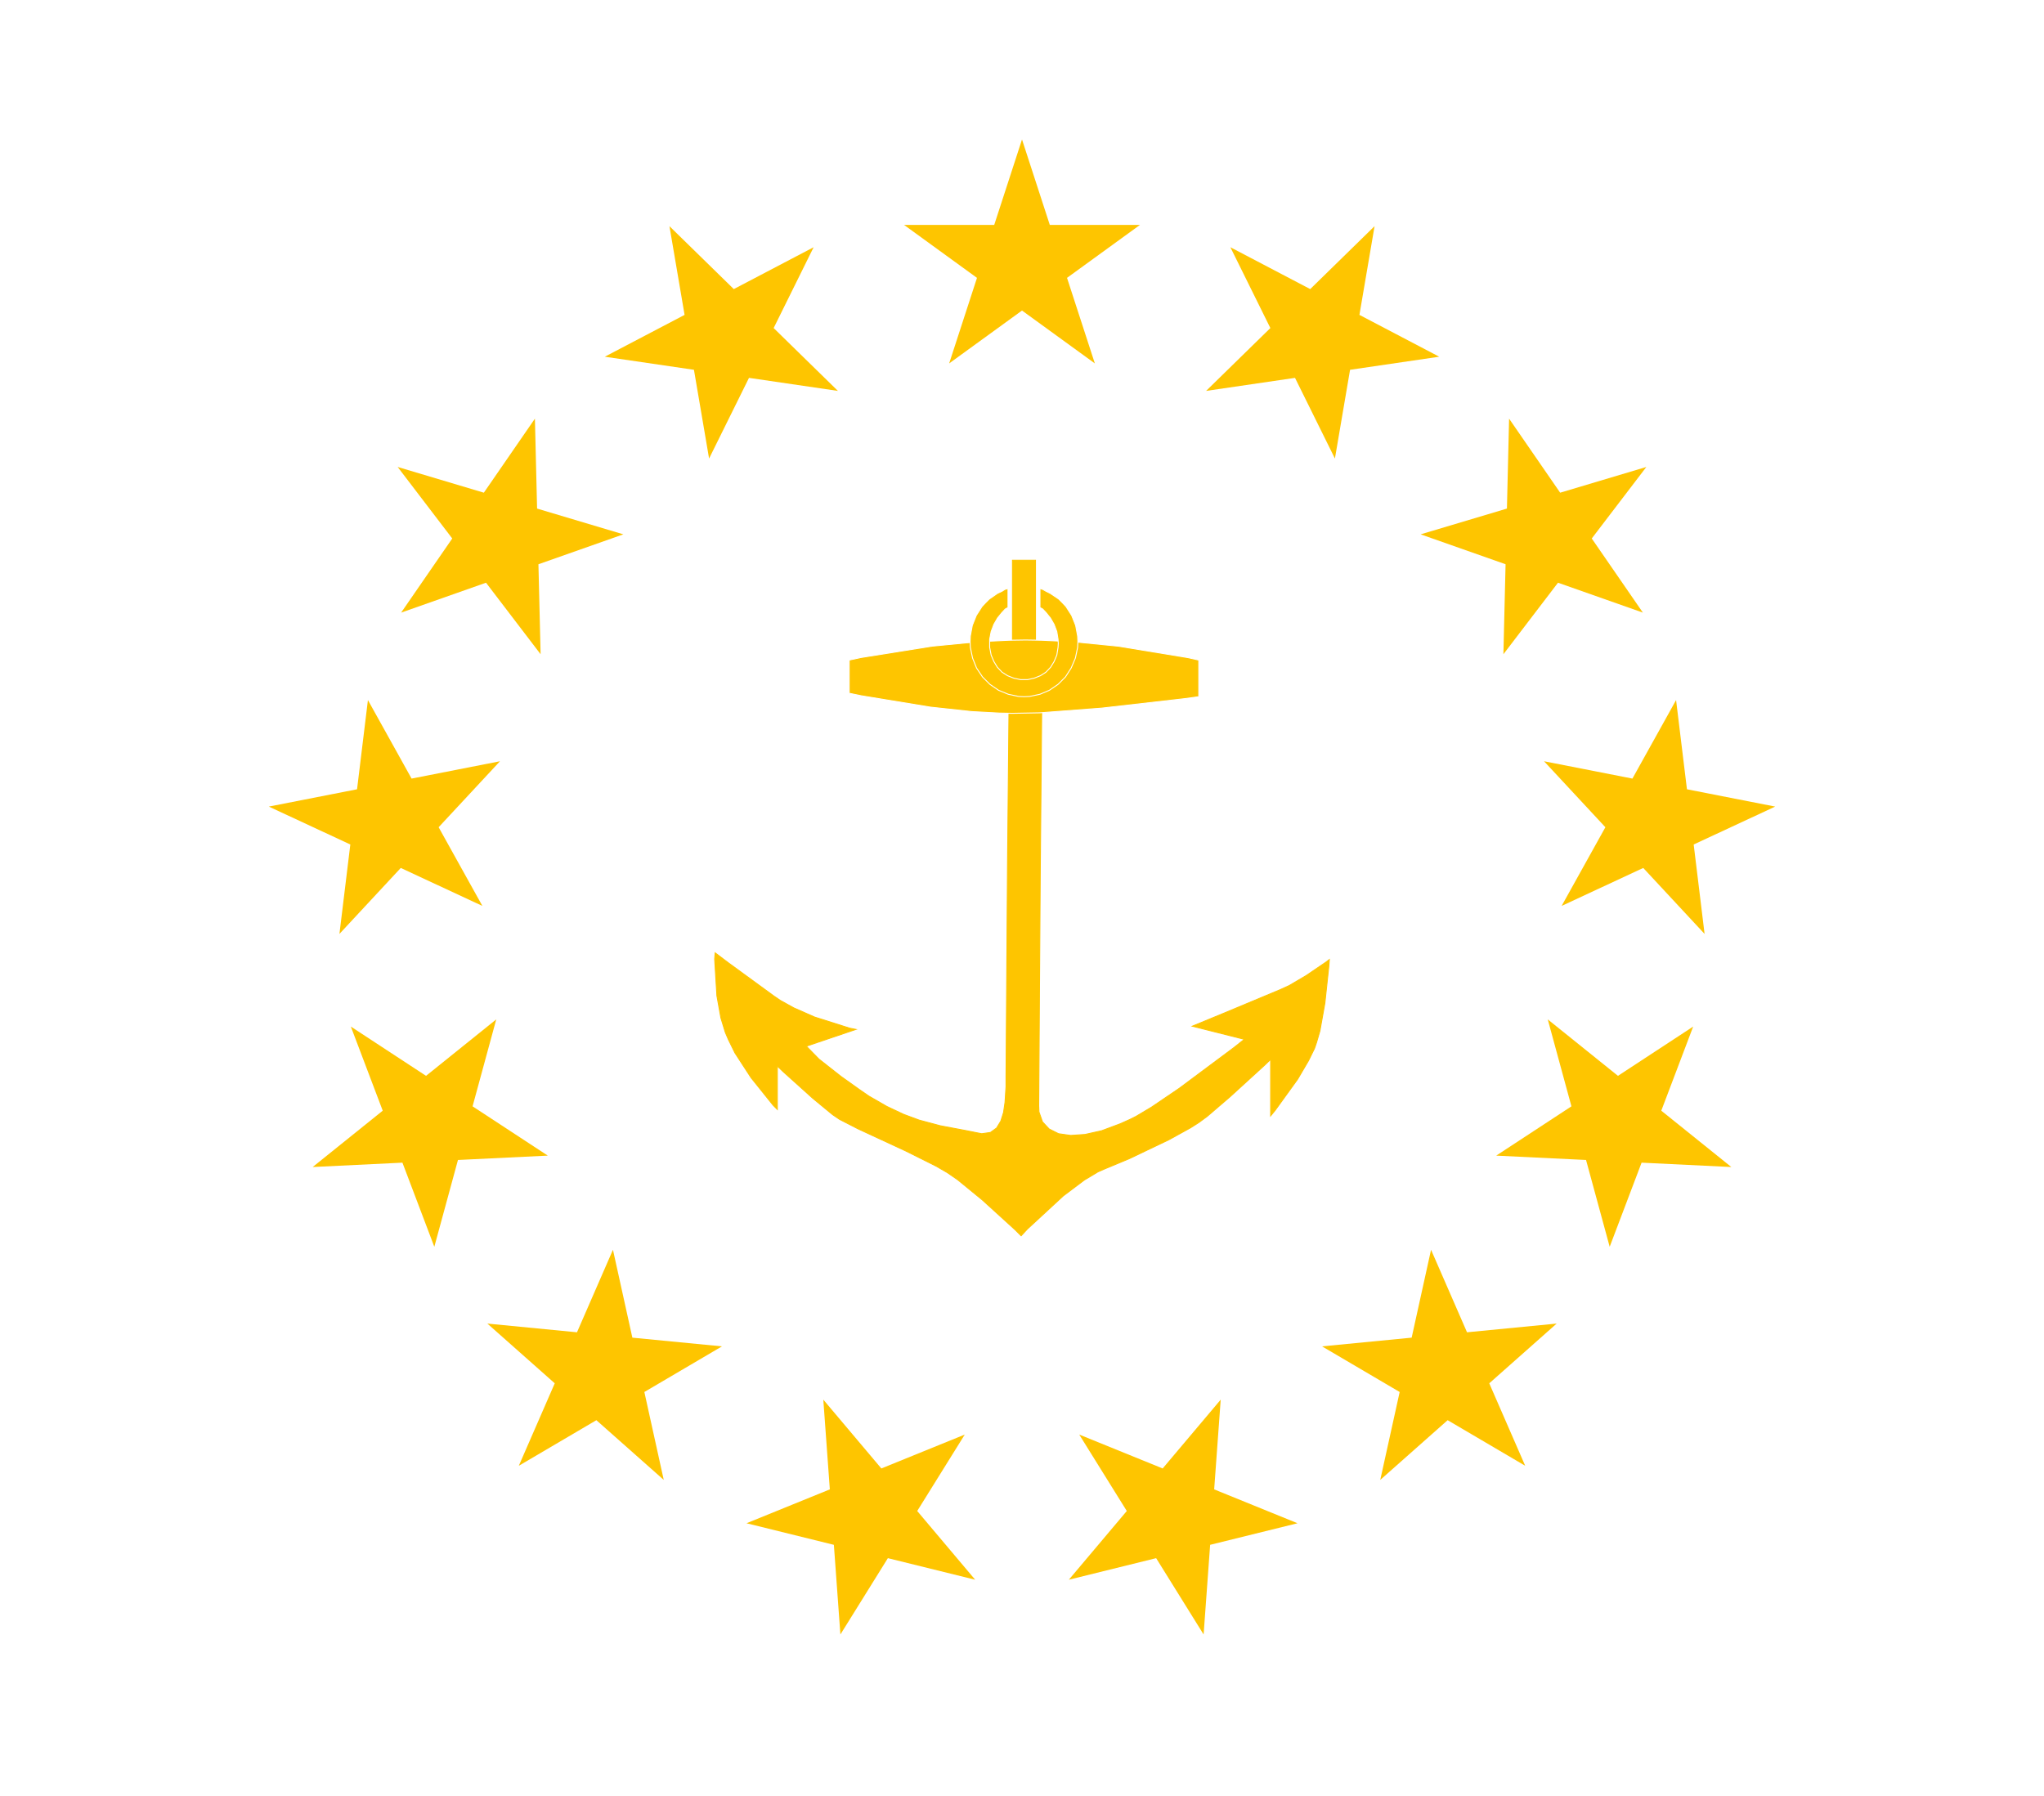
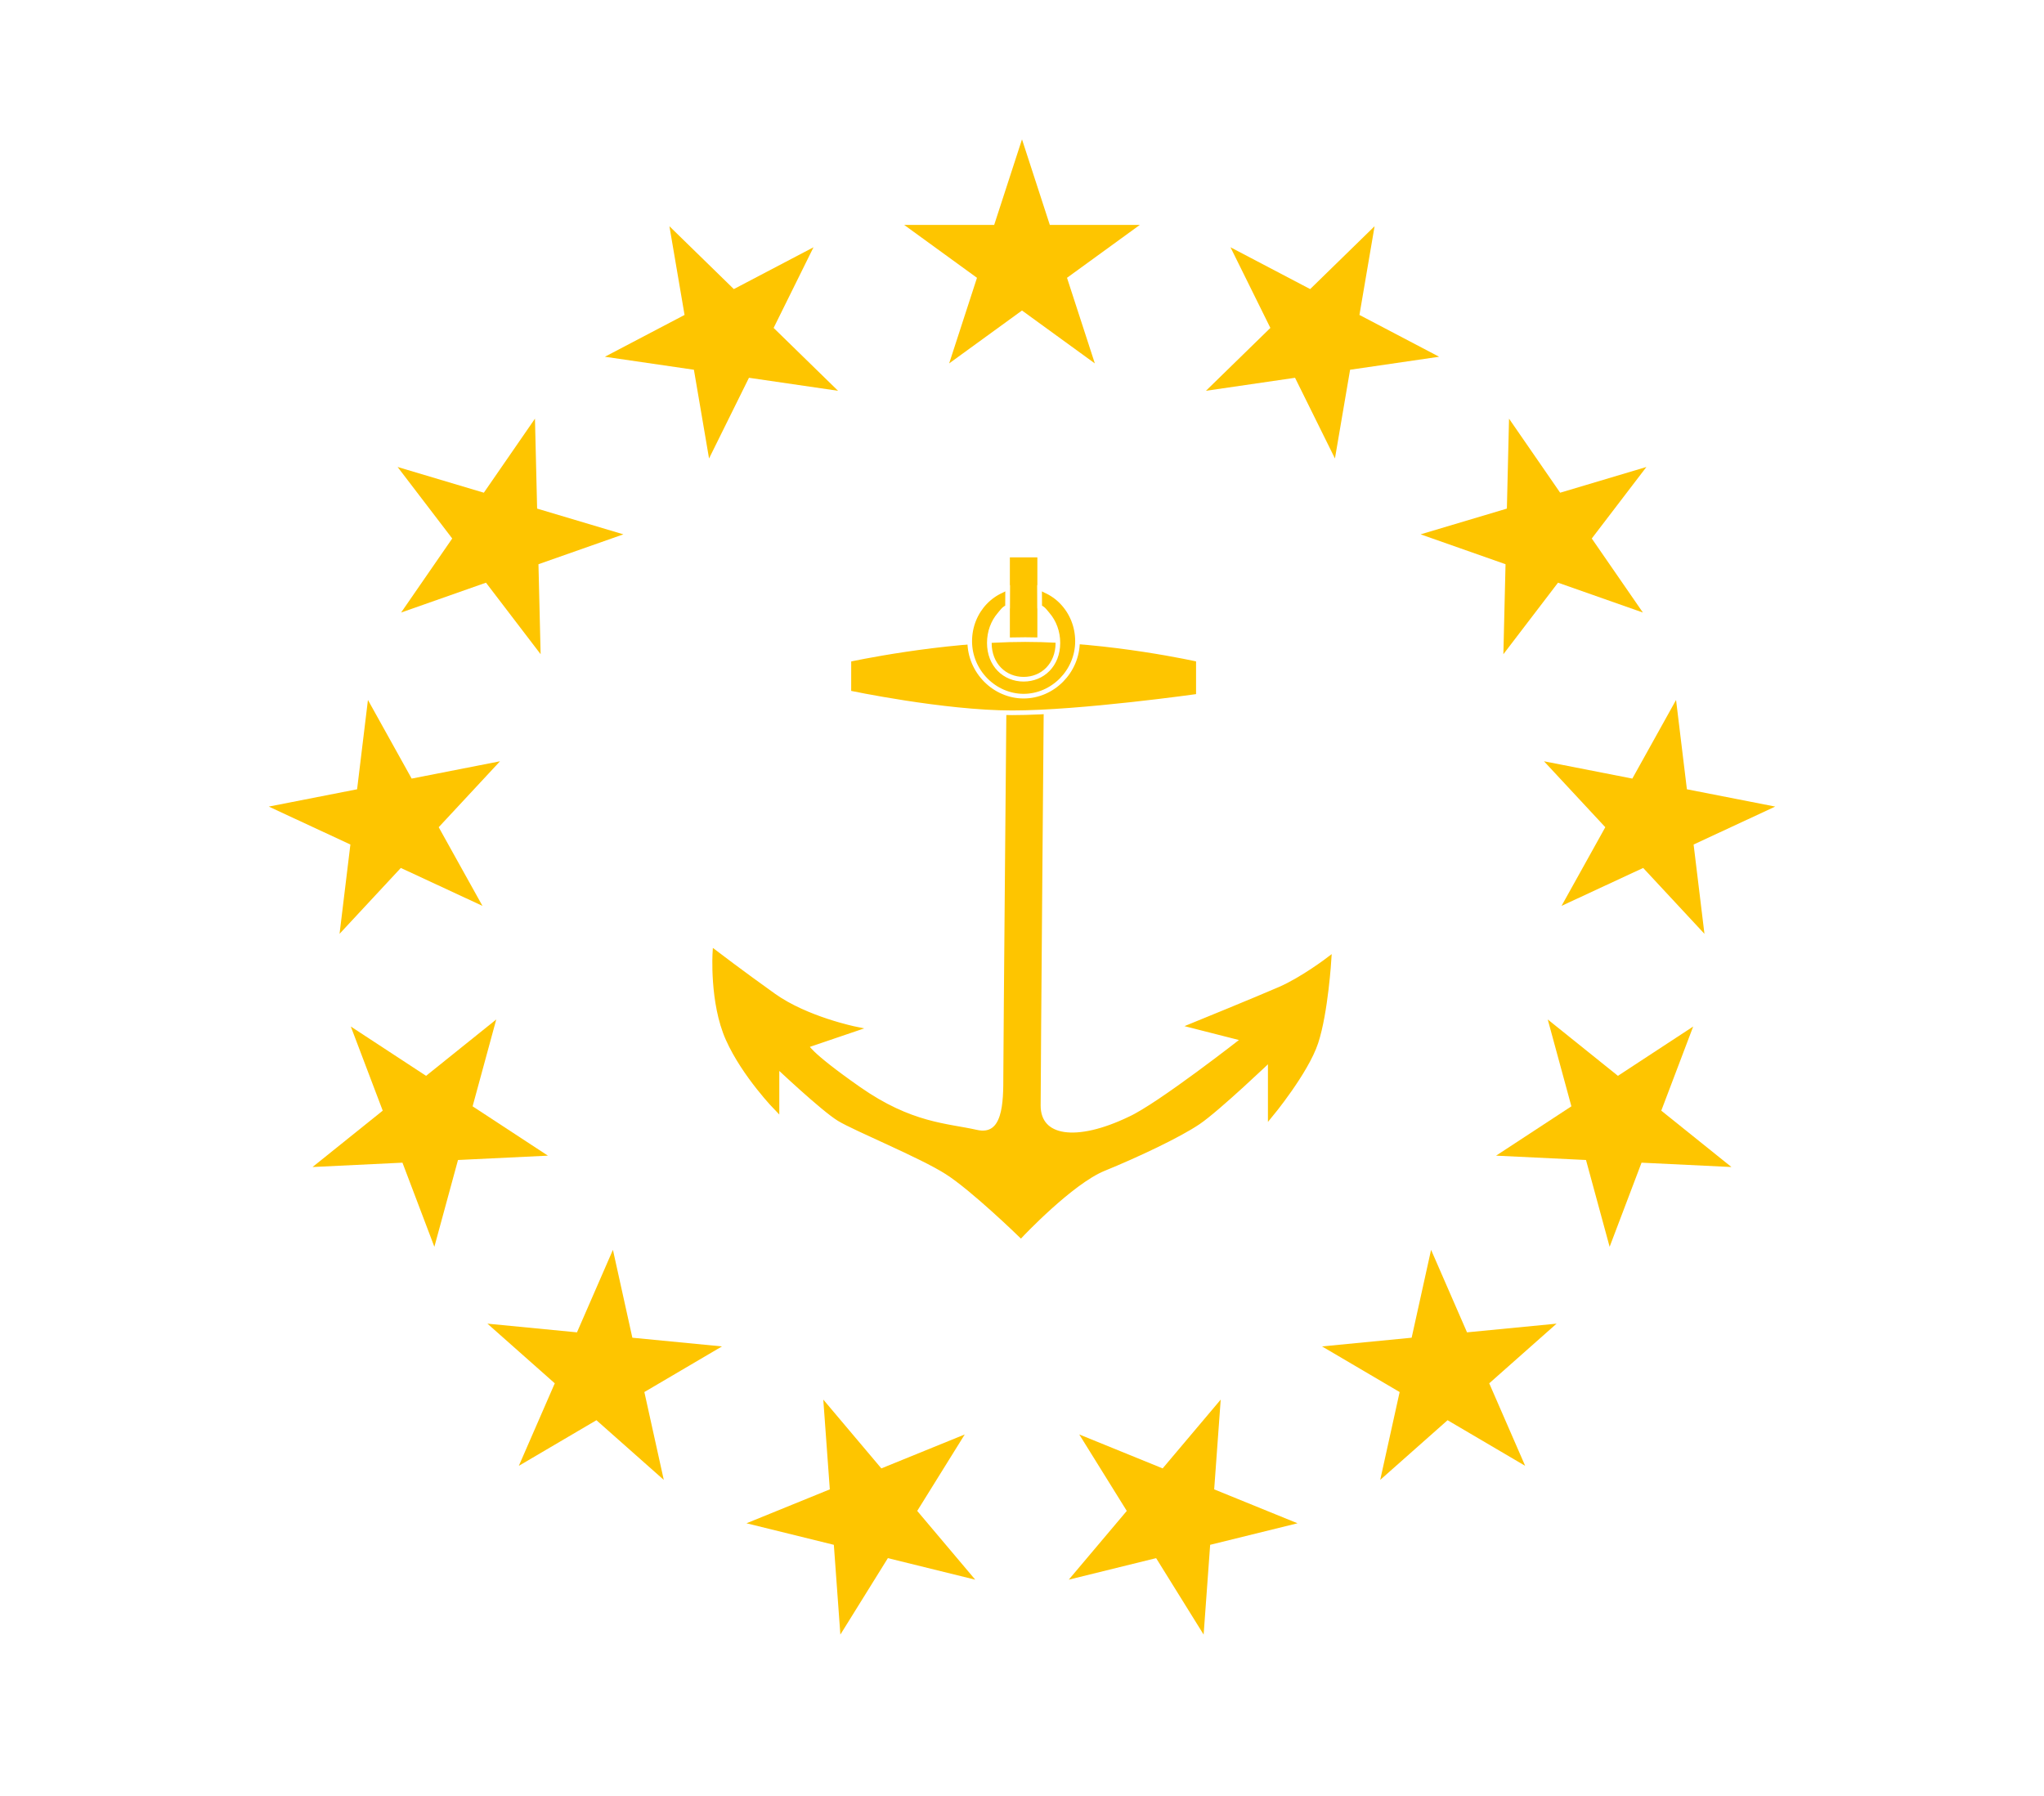
- <svg xmlns="http://www.w3.org/2000/svg" version="1.1" viewBox="0.0 0.0 3168.0 2784.0" fill="none" stroke="none" stroke-linecap="square" stroke-miterlimit="10">
-   <clipPath id="p.0">
-     <path d="m0 0l3168.0 0l0 2784.0l-3168.0 0l0 -2784.0z" clip-rule="nonzero" />
-   </clipPath>
-   <g clip-path="url(#p.0)">
-     <path fill="#000000" fill-opacity="0.0" d="m0 0l3168.0 0l0 2784.0l-3168.0 0z" fill-rule="evenodd" />
-     <path fill="#ffffff" d="m0.004 7.7664043E-4l0 2784.016l3168.003 0l0 -2784.016z" fill-rule="evenodd" />
-     <path fill="#fec500" d="m1569.227 868.421l0 154.752l35.702 0l0 -154.752zm-4.999 190.854l-2.693 283.774l-2.293 324.862l0 16.131l-1.546 24.583l-2.293 15.745l-4.226 13.438l-6.532 10.745l-9.599 6.919l-13.438 1.92l-8.066 -1.547l-17.278 -3.453l-38.781 -7.292l-33.036 -8.839l-23.797 -8.825l-26.116 -12.292l-28.036 -16.131l-14.971 -10.359l-28.036 -19.971l-34.169 -26.876l-18.824 -19.211l0 -1.146l76.03 -25.73l-9.599 -1.92l-54.526 -17.278l-32.249 -14.211l-20.744 -11.518l-9.599 -6.532l-71.044 -51.833l-20.344 -15.358l-0.773 9.599l3.453 56.832l6.146 34.169l6.919 22.664l4.599 10.745l10.372 21.13l24.957 38.395l34.182 42.621l6.519 6.532l0 -67.204l8.839 8.452l46.074 41.474l30.729 25.343l10.745 7.292l28.423 14.598l74.496 34.555l46.847 23.423l17.278 9.985l16.131 11.132l38.008 31.102l51.073 46.474l9.225 9.212l9.599 -10.372l55.672 -51.446l32.649 -24.583l21.117 -12.665l9.599 -4.226l39.555 -16.518l61.058 -29.183l33.409 -18.438l12.665 -8.066l13.052 -9.599l35.328 -30.329l52.993 -48.38l9.985 -9.612l0 87.561l6.919 -8.452l34.942 -48.38l16.891 -28.809l9.225 -18.811l3.066 -8.825l5.373 -18.438l7.679 -43.007l6.146 -57.219l0.773 -10.372l-4.999 3.839l-31.103 21.13l-26.103 15.358l-13.451 6.146l-86.388 36.088l-50.313 20.744l80.642 20.344l-16.504 13.065l-84.482 62.978l-43.007 29.183l-23.81 14.198l-9.225 4.613l-15.358 6.906l-28.796 10.759l-25.73 5.759l-22.277 1.533l-18.811 -2.68l-14.585 -7.306l-10.372 -11.132l-5.373 -15.358l-0.387 -9.212l2.306 -353.285l2.68 -301.825z" fill-rule="evenodd" />
-     <path stroke="#fec500" stroke-width="1.436" stroke-miterlimit="288.04" stroke-linecap="butt" d="m1569.227 868.421l0 154.752l35.702 0l0 -154.752zm-4.999 190.854l-2.693 283.774l-2.293 324.862l0 16.131l-1.546 24.583l-2.293 15.745l-4.226 13.438l-6.532 10.745l-9.599 6.919l-13.438 1.92l-8.066 -1.547l-17.278 -3.453l-38.781 -7.292l-33.036 -8.839l-23.797 -8.825l-26.116 -12.292l-28.036 -16.131l-14.971 -10.359l-28.036 -19.971l-34.169 -26.876l-18.824 -19.211l0 -1.146l76.03 -25.73l-9.599 -1.92l-54.526 -17.278l-32.249 -14.211l-20.744 -11.518l-9.599 -6.532l-71.044 -51.833l-20.344 -15.358l-0.773 9.599l3.453 56.832l6.146 34.169l6.919 22.664l4.599 10.745l10.372 21.13l24.957 38.395l34.182 42.621l6.519 6.532l0 -67.204l8.839 8.452l46.074 41.474l30.729 25.343l10.745 7.292l28.423 14.598l74.496 34.555l46.847 23.423l17.278 9.985l16.131 11.132l38.008 31.102l51.073 46.474l9.225 9.212l9.599 -10.372l55.672 -51.446l32.649 -24.583l21.117 -12.665l9.599 -4.226l39.555 -16.518l61.058 -29.183l33.409 -18.438l12.665 -8.066l13.052 -9.599l35.328 -30.329l52.993 -48.38l9.985 -9.612l0 87.561l6.919 -8.452l34.942 -48.38l16.891 -28.809l9.225 -18.811l3.066 -8.825l5.373 -18.438l7.679 -43.007l6.146 -57.219l0.773 -10.372l-4.999 3.839l-31.103 21.13l-26.103 15.358l-13.451 6.146l-86.388 36.088l-50.313 20.744l80.642 20.344l-16.504 13.065l-84.482 62.978l-43.007 29.183l-23.81 14.198l-9.225 4.613l-15.358 6.906l-28.796 10.759l-25.73 5.759l-22.277 1.533l-18.811 -2.68l-14.585 -7.306l-10.372 -11.132l-5.373 -15.358l-0.387 -9.212l2.306 -353.285l2.68 -301.825z" fill-rule="evenodd" />
-     <path fill="#fec500" d="m1589.57 992.071l-24.957 0.387l-49.153 2.306l-71.044 6.906l-110.585 17.664l-17.664 3.839l0 51.46l18.424 3.839l107.519 17.664l64.138 6.906l42.621 2.306l20.357 0.387l42.234 -0.773l96 -7.292l127.876 -14.585l22.65 -3.08l0 -56.832l-17.278 -3.839l-107.519 -17.664l-69.884 -6.906l-49.153 -2.306l-24.583 -0.387z" fill-rule="evenodd" />
-     <path stroke="#ffffff" stroke-width="1.436" stroke-miterlimit="288.04" stroke-linecap="butt" d="m1589.57 992.071l-24.957 0.387l-49.153 2.306l-71.044 6.906l-110.585 17.664l-17.664 3.839l0 51.46l18.424 3.839l107.519 17.664l64.138 6.906l42.621 2.306l20.357 0.387l42.234 -0.773l96 -7.292l127.876 -14.585l22.65 -3.08l0 -56.832l-17.278 -3.839l-107.519 -17.664l-69.884 -6.906l-49.153 -2.306l-24.583 -0.387z" fill-rule="evenodd" />
-     <path fill="#000000" fill-opacity="0.0" d="m1855.881 1962.25l0.387 1.92l-1.16 3.453l-6.146 5.386l-23.423 11.132l-40.701 15.745l-24.57 13.825l-7.306 7.292l-2.293 5.373l0 2.693" fill-rule="evenodd" />
-     <path fill="#000000" fill-opacity="0.0" d="m1855.881 1962.25l0.387 1.92l-1.16 3.453l-6.146 5.386l-23.423 11.132l-40.701 15.745l-24.57 13.825l-7.306 7.292l-2.293 5.373l0 2.693" fill-rule="evenodd" />
-     <path stroke="#ffffff" stroke-width="0.982" stroke-linejoin="round" stroke-linecap="butt" d="m1855.881 1962.25l0.387 1.92l-1.16 3.453l-6.146 5.386l-23.423 11.132l-40.701 15.745l-24.57 13.825l-7.306 7.292l-2.293 5.373l0 2.693" fill-rule="evenodd" />
-     <path fill="#fec500" d="m1584.012 216.198l-43.087 132.475l-139.701 0l113.011 82.055l0 0l-43.127 132.608l112.904 -81.962l112.891 81.962l-43.127 -132.608l0 0l113.011 -82.055l-139.687 0l-43.087 -132.475z" fill-rule="evenodd" />
-     <path fill="#fec500" d="m2130.444 350.592l-99.733 97.533l-123.756 -64.884l61.991 125.289l-99.626 97.427l137.821 -20.211l0 0l61.858 125.036l23.463 -137.554l138.208 -20.264l-123.689 -64.844l23.463 -137.528z" fill-rule="evenodd" />
-     <path fill="#fec500" d="m2338.948 648.965l-3.36 139.407l-133.728 39.914l131.635 46.38l0 0l-3.373 139.487l84.615 -110.865l0 0l131.582 46.354l-79.256 -114.917l0 0l84.628 -110.878l0 0l-133.595 39.888l0 0l-79.149 -114.771z" fill-rule="evenodd" />
-     <path fill="#fec500" d="m2597.766 1085.185l-67.671 121.73l0 0l-136.994 -26.876l95.08 102.279l-67.817 121.983l126.516 -58.859l95.053 102.253l-16.891 -138.621l0 0l126.329 -58.765l-136.754 -26.823l-16.851 -138.301z" fill-rule="evenodd" />
-     <path fill="#fec500" d="m2398.86 1580.17l36.702 134.795l0 0l-116.571 76.403l139.221 6.746l0 0l36.648 134.568l49.433 -130.395l0 0l139.114 6.746l-108.572 -87.321l0 0l49.433 -130.409l-116.584 76.403l-108.825 -87.535z" fill-rule="evenodd" />
-     <path fill="#fec500" d="m2217.992 1937.294l-30.062 136.261l0 0l-138.901 13.491l120.317 70.724l0 0l-30.076 136.261l104.439 -92.547l0 0l120.21 70.657l-55.712 -127.822l0 0l104.479 -92.601l0 0l-138.941 13.505l0 0l-55.752 -127.929z" fill-rule="evenodd" />
-     <path fill="#fec500" d="m1891.983 2169.608l-89.961 106.692l0 0l-129.316 -52.539l0 0l73.71 118.477l-89.828 106.545l135.315 -33.422l73.577 118.29l10.119 -138.968l0 0l135.421 -33.449l-129.169 -52.5l0 0l10.132 -139.127z" fill-rule="evenodd" />
-     <path fill="#fec500" d="m1037.581 350.592l23.45 137.528l-123.676 64.844l138.194 20.264l0 0l23.463 137.554l61.858 -125.036l0 0l137.821 20.211l-99.613 -97.427l61.978 -125.289l-123.756 64.884l0 0l-99.72 -97.533z" fill-rule="evenodd" />
-     <path fill="#fec500" d="m829.063 648.965l-79.149 114.771l0 0l-133.595 -39.888l84.628 110.878l-79.242 114.917l131.569 -46.354l0 0l84.615 110.865l0 0l-3.373 -139.487l0 0l131.635 -46.38l-133.715 -39.914l-3.373 -139.407z" fill-rule="evenodd" />
-     <path fill="#fec500" d="m570.245 1085.185l-16.851 138.301l0 0l-136.754 26.823l126.329 58.765l0 0l-16.878 138.621l95.054 -102.253l0 0l126.503 58.859l-67.817 -121.983l0 0l95.094 -102.279l-137.008 26.876l0 0l-67.671 -121.73z" fill-rule="evenodd" />
-     <path fill="#fec500" d="m769.151 1580.17l-108.825 87.535l-116.571 -76.403l49.433 130.409l0 0l-108.572 87.321l139.114 -6.746l0 0l49.42 130.395l36.648 -134.568l0 0l139.234 -6.746l-116.584 -76.403l0 0l36.702 -134.795z" fill-rule="evenodd" />
-     <path fill="#fec500" d="m950.02 1937.294l-55.752 127.929l0 0l-138.928 -13.505l0 0l104.466 92.601l0 0l-55.699 127.822l120.21 -70.657l0 0l104.426 92.547l-30.062 -136.261l0 0l120.303 -70.724l-138.887 -13.491l0 0l-30.076 -136.261z" fill-rule="evenodd" />
-     <path fill="#fec500" d="m1276.041 2169.608l10.119 139.127l0 0l-129.156 52.5l135.421 33.449l0 0l10.105 138.968l73.59 -118.29l0 0l135.315 33.422l-89.841 -106.545l73.71 -118.477l-129.302 52.539l0 0l-89.961 -106.692z" fill-rule="evenodd" />
-     <path fill="#fec500" d="m1670.599 994.764l-0.387 -8.839l-3.066 -16.504l-6.146 -15.371l-8.839 -13.825l-5.373 -5.759l-5.759 -5.759l-13.052 -8.825l-6.919 -3.453l-4.613 -2.693l-4.599 -1.533l0 29.569l4.226 2.306l5.373 5.759l3.066 3.839l3.466 4.213l5.759 9.985l4.213 11.145l1.92 11.905l0.387 6.519l-0.387 6.146l-1.92 11.905l-4.213 9.985l-5.386 8.825l-7.292 7.692l-8.452 5.373l-9.599 3.839l-10.359 2.306l-5.386 0l-5.373 0l-10.745 -2.306l-9.612 -3.839l-8.439 -5.373l-7.306 -7.692l-5.373 -8.825l-4.226 -9.985l-2.293 -11.905l0 -6.146l0 -6.519l2.293 -11.905l4.226 -11.145l5.759 -9.985l3.466 -4.213l3.066 -3.839l5.373 -5.759l4.226 -2.306l0 -29.569l-4.986 1.533l-4.226 2.693l-7.306 3.453l-12.665 8.825l-5.759 5.759l-5.373 5.759l-8.839 13.825l-6.146 15.371l-3.066 16.504l-0.387 8.839l0.387 8.825l3.453 16.518l6.146 15.358l9.212 13.825l11.518 11.518l13.438 9.212l14.985 6.146l16.131 3.453l8.439 0.387l8.452 -0.387l16.131 -3.453l14.585 -6.146l13.438 -9.212l11.532 -11.518l8.825 -13.825l6.532 -15.358l3.453 -16.518l0.387 -8.825z" fill-rule="evenodd" />
-     <path stroke="#ffffff" stroke-width="1.436" stroke-miterlimit="288.04" stroke-linecap="butt" d="m1670.599 994.764l-0.387 -8.839l-3.066 -16.504l-6.146 -15.371l-8.839 -13.825l-5.373 -5.759l-5.759 -5.759l-13.052 -8.825l-6.919 -3.453l-4.613 -2.693l-4.599 -1.533l0 29.569l4.226 2.306l5.373 5.759l3.066 3.839l3.466 4.213l5.759 9.985l4.213 11.145l1.92 11.905l0.387 6.519l-0.387 6.146l-1.92 11.905l-4.213 9.985l-5.386 8.825l-7.292 7.692l-8.452 5.373l-9.599 3.839l-10.359 2.306l-5.386 0l-5.373 0l-10.745 -2.306l-9.612 -3.839l-8.439 -5.373l-7.306 -7.692l-5.373 -8.825l-4.226 -9.985l-2.293 -11.905l0 -6.146l0 -6.519l2.293 -11.905l4.226 -11.145l5.759 -9.985l3.466 -4.213l3.066 -3.839l5.373 -5.759l4.226 -2.306l0 -29.569l-4.986 1.533l-4.226 2.693l-7.306 3.453l-12.665 8.825l-5.759 5.759l-5.373 5.759l-8.839 13.825l-6.146 15.371l-3.066 16.504l-0.387 8.839l0.387 8.825l3.453 16.518l6.146 15.358l9.212 13.825l11.518 11.518l13.438 9.212l14.985 6.146l16.131 3.453l8.439 0.387l8.452 -0.387l16.131 -3.453l14.585 -6.146l13.438 -9.212l11.532 -11.518l8.825 -13.825l6.532 -15.358l3.453 -16.518l0.387 -8.825z" fill-rule="evenodd" />
+ <svg xmlns="http://www.w3.org/2000/svg" xmlns:xlink="http://www.w3.org/1999/xlink" height="580" width="660" version="1.1" id="svg14">
+   <defs id="defs1">
+     <path id="a" transform="matrix(40 0 0 40 0 -205)" d="M0-1 .588.809-.951-.309H.951L-.588.809z" />
+   </defs>
+   <path style="fill:#fff" d="M0 0h660v580H0z" id="path1" />
+   <g style="fill:#fec500;stroke-width:1.5" id="g4" transform="matrix(0.9999976,0,0,1.000003,0.00244914,34.99962)">
+     <path style="stroke:#fec500" d="m 325.78,185.52 c 0,0 -1.06,118.22 -1.06,126.82 0,8.6 0,20.42 -9.5,18.27 -9.48,-2.15 -21.09,-2.15 -37.97,-13.97 -16.87,-11.82 -16.87,-13.97 -16.87,-13.97 l 15.82,-5.38 c 0,0 -15.82,-3.22 -26.37,-10.74 -10.55,-7.53 -18.99,-13.98 -18.99,-13.98 0,0 -1.05,16.13 4.22,27.95 5.28,11.82 15.82,22.57 15.82,22.57 v -13.97 c 0,0 14.77,13.97 20.05,17.2 5.27,3.22 26.37,11.82 34.8,17.2 8.44,5.36 23.904,20.41 23.904,20.41 0,0 16.186,-17.2 26.736,-21.5 10.55,-4.3 24.26,-10.74 30.59,-15.04 6.33,-4.3 23.2,-20.42 23.2,-20.42 v 18.27 c 0,0 11.6,-13.97 14.77,-23.65 3.17,-9.67 4.22,-26.87 4.22,-26.87 0,0 -8.44,6.45 -15.82,9.68 -7.39,3.22 -28.48,11.82 -28.48,11.82 l 16.87,4.3 c 0,0 -27.42,21.5 -36.91,25.8 -17.286,8.311 -29.54,6.44 -29.54,-4.3 0,-10.74 1.06,-136.5 1.06,-136.5 z m 1.05,-39.77 h 7.38 v 32.24 h -7.38 z" id="path2" />
+     <path style="stroke:#ffffff" d="m 274.1,178 c 0,0 29.53,-6.45 56.95,-6.45 27.42,0 55.9,6.44 55.9,6.44 v 11.83 c 0,0 -37.97,5.37 -60.12,5.37 -22.15,0 -52.738,-6.45 -52.738,-6.45 z" id="path3" />
+     <path style="fill-rule:evenodd;stroke:#ffffff" d="m 347.92,172.08 c 0,-4.9 -1.89,-9.332 -4.945,-12.54 -1.528,-1.604 -3.346,-2.901 -5.366,-3.798 -1.01,-0.448 -0.831,-0.619 -1.929,-0.855 l 0.032,6.142 c 1.324,0.653 1.632,1.303 2.634,2.471 2.004,2.335 3.244,5.56 3.244,9.12 0,7.12 -4.96,11.732 -11.07,11.732 -6.11,0 -11.07,-4.612 -11.07,-11.732 0,-3.56 1.24,-6.785 3.244,-9.12 1.002,-1.167 1.31,-1.818 2.634,-2.471 l 0.032,-6.142 c -1.099,0.236 -0.92,0.407 -1.929,0.855 -2.019,0.897 -3.838,2.194 -5.366,3.798 -3.055,3.208 -4.945,7.64 -4.945,12.54 0,9.8 8.032,17.74 17.4,17.74 9.368,0 17.4,-7.94 17.4,-17.74 z" id="path4" />
+   </g>
+   <g style="fill:#003271;stroke:#fff;stroke-linejoin:round" id="g7" />
+   <g transform="translate(330 290)" style="fill:#fec500" id="g14">
+     <use xlink:href="#a" id="use7" />
+     <g id="b">
+       <use xlink:href="#a" transform="rotate(27.69)" id="use8" />
+       <use xlink:href="#a" transform="rotate(55.38)" id="use9" />
+       <use xlink:href="#a" transform="rotate(83.08)" id="use10" />
+       <use xlink:href="#a" transform="rotate(110.77)" id="use11" />
+       <use xlink:href="#a" transform="rotate(138.46)" id="use12" />
+       <use xlink:href="#a" transform="rotate(166.15)" id="use13" />
+     </g>
+     <use xlink:href="#b" transform="scale(-1 1)" id="use14" />
  </g>
</svg>
